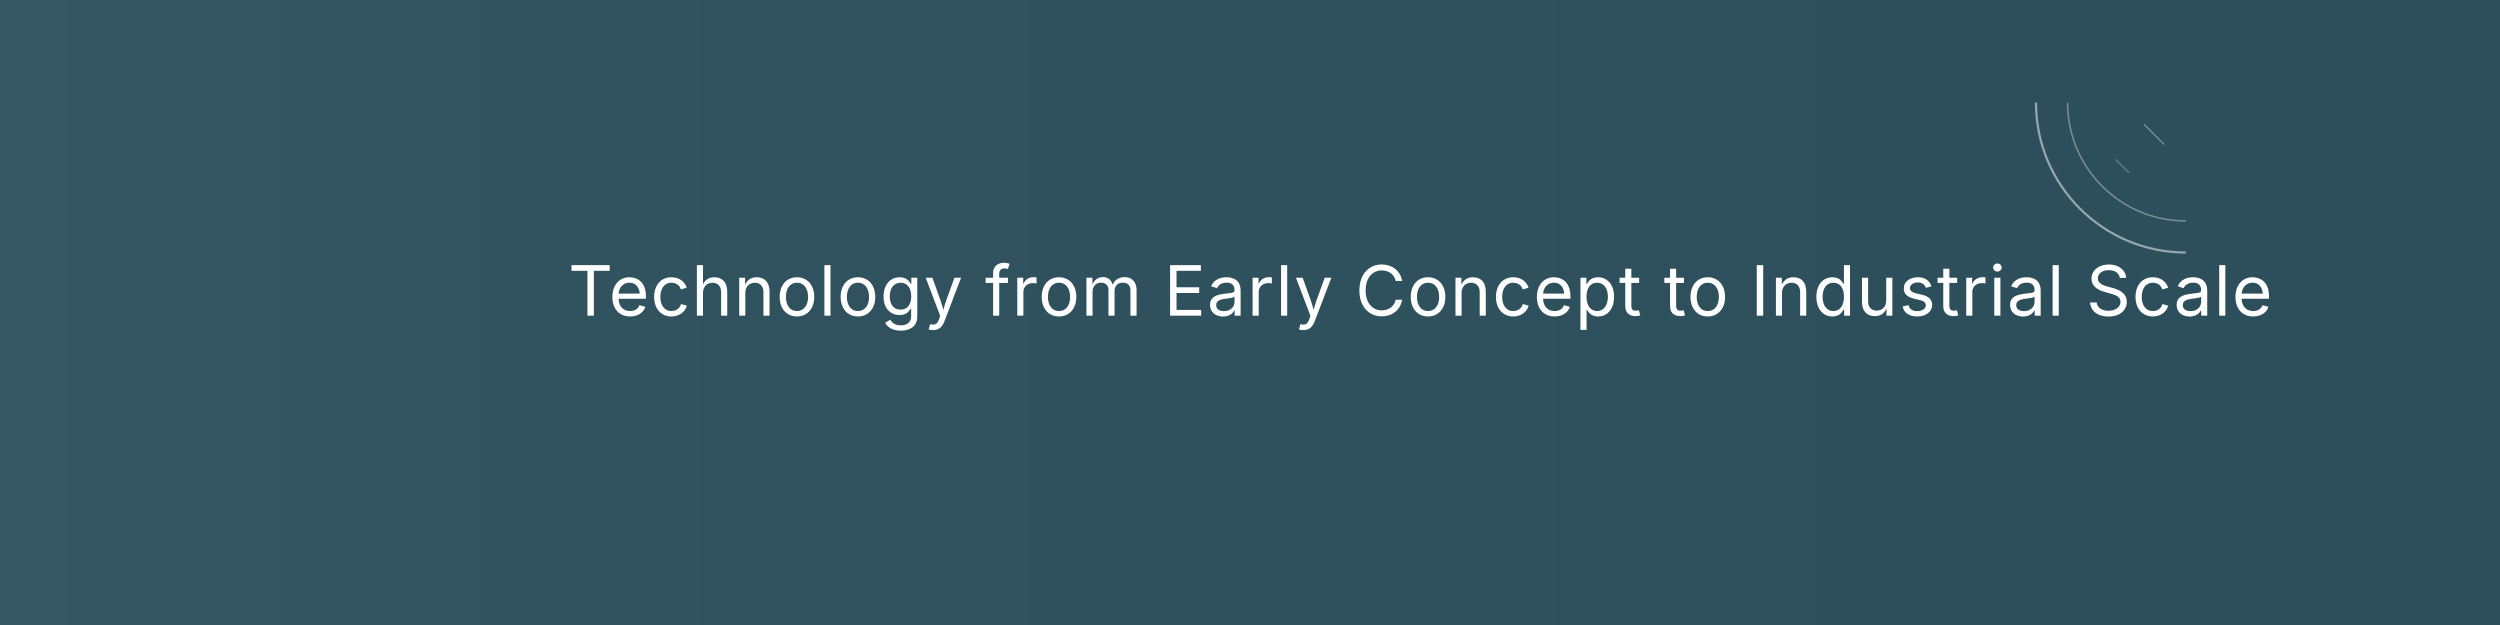
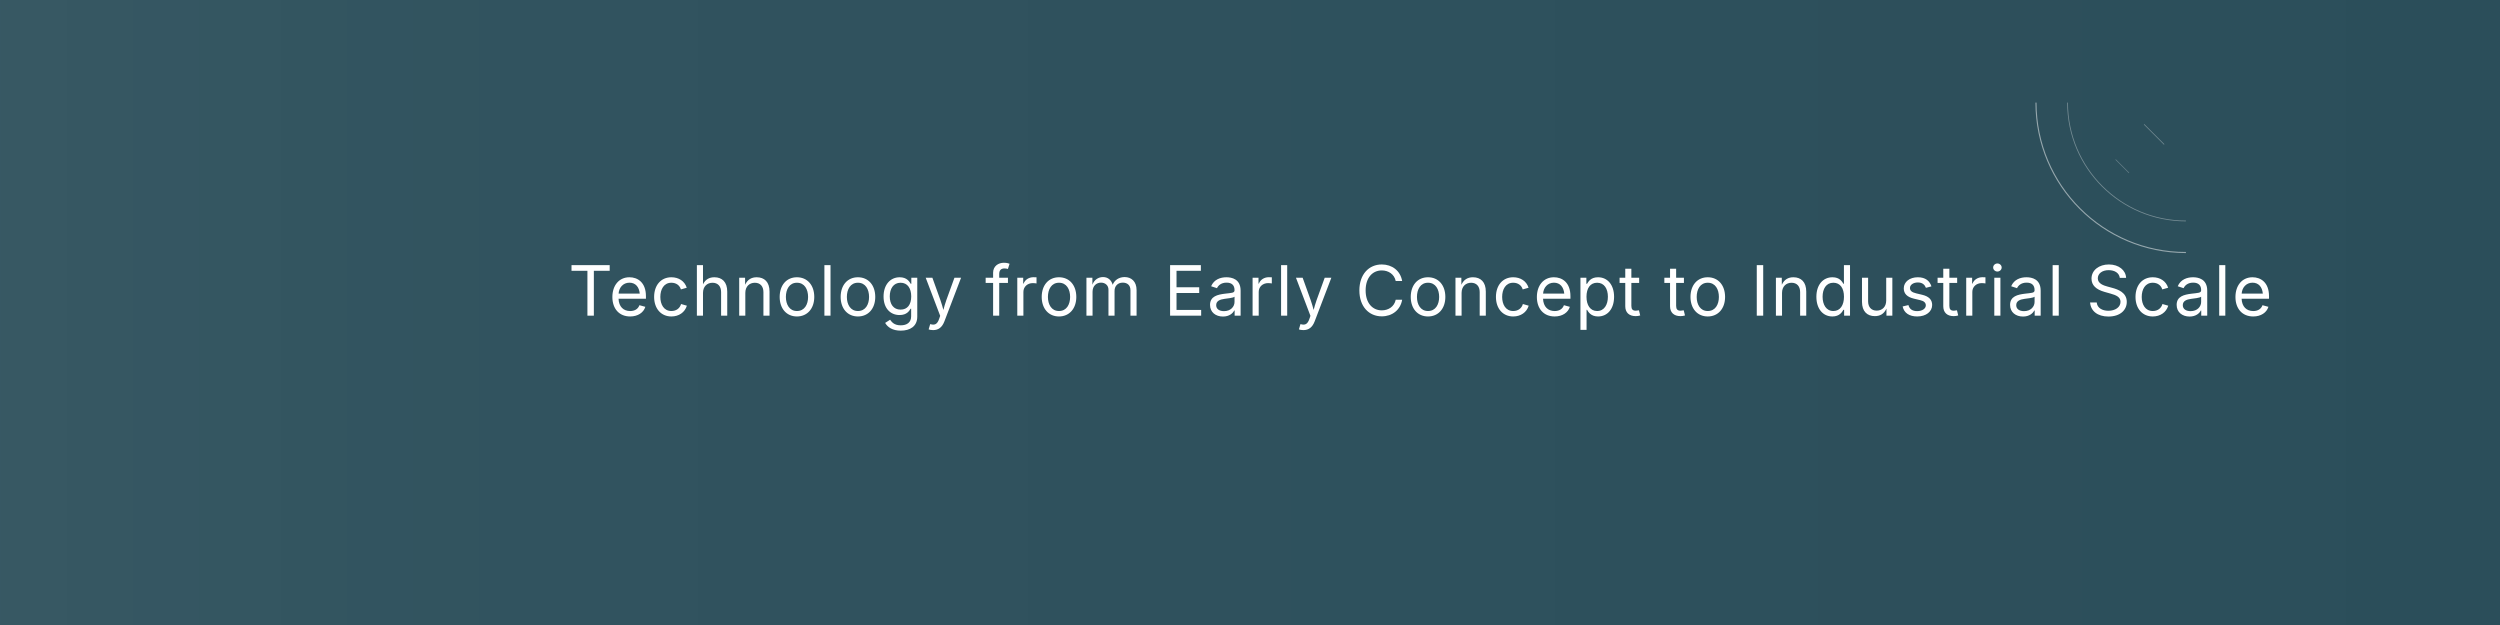
<svg xmlns="http://www.w3.org/2000/svg" width="1584" height="396" viewBox="0 0 1584 396">
  <defs>
    <linearGradient id="heroFade" x1="0" y1="0" x2="1" y2="0">
      <stop offset="0%" stop-color="white" stop-opacity="0.24" />
      <stop offset="20%" stop-color="white" stop-opacity="0.12" />
      <stop offset="100%" stop-color="white" stop-opacity="0" />
    </linearGradient>
    <clipPath id="bottomLeft">
      <rect x="0" y="210" width="210" height="210" />
    </clipPath>
  </defs>
  <rect width="1584" height="396" fill="#2B4E5A" />
  <rect width="1584" height="396" fill="url(#heroFade)" opacity="0.24" />
  <g transform="translate(1280, -40) scale(0.50)" fill="none" clip-path="url(#bottomLeft)">
-     <circle cx="210" cy="210" r="190" stroke="white" stroke-width="1.4" stroke-opacity="0.50" vector-effect="non-scaling-stroke" />
-     <circle cx="210" cy="210" r="150" stroke="white" stroke-width="1.0" stroke-opacity="0.35" vector-effect="non-scaling-stroke" />
+     <circle cx="210" cy="210" r="190" stroke="white" stroke-width="1.4" stroke-opacity="0.50" />
+     <circle cx="210" cy="210" r="150" stroke="white" stroke-width="1.0" stroke-opacity="0.35" />
    <g transform="rotate(225 210 210)">
-       <line x1="210" y1="210" x2="210" y2="420" stroke="white" stroke-width="1.0" stroke-opacity="0.40" vector-effect="non-scaling-stroke" />
-       <line x1="192" y1="153" x2="228" y2="153" stroke="white" stroke-width="0.9" stroke-opacity="0.35" vector-effect="non-scaling-stroke" />
-       <line x1="198" y1="96" x2="222" y2="96" stroke="white" stroke-width="0.8" stroke-opacity="0.28" vector-effect="non-scaling-stroke" />
+       <line x1="210" y1="210" x2="210" y2="420" stroke="white" stroke-width="1.0" stroke-opacity="0.40" />
+       <line x1="192" y1="153" x2="228" y2="153" stroke="white" stroke-width="0.9" stroke-opacity="0.35" />
+       <line x1="198" y1="96" x2="222" y2="96" stroke="white" stroke-width="0.8" stroke-opacity="0.28" />
    </g>
  </g>
  <g font-family="Public Sans, system-ui, -apple-system, BlinkMacSystemFont, sans-serif" font-weight="400" font-size="44" fill="#FFFFFF" letter-spacing="0.8">
    <text x="360" y="200">Technology from Early Concept to Industrial Scale</text>
  </g>
</svg>
